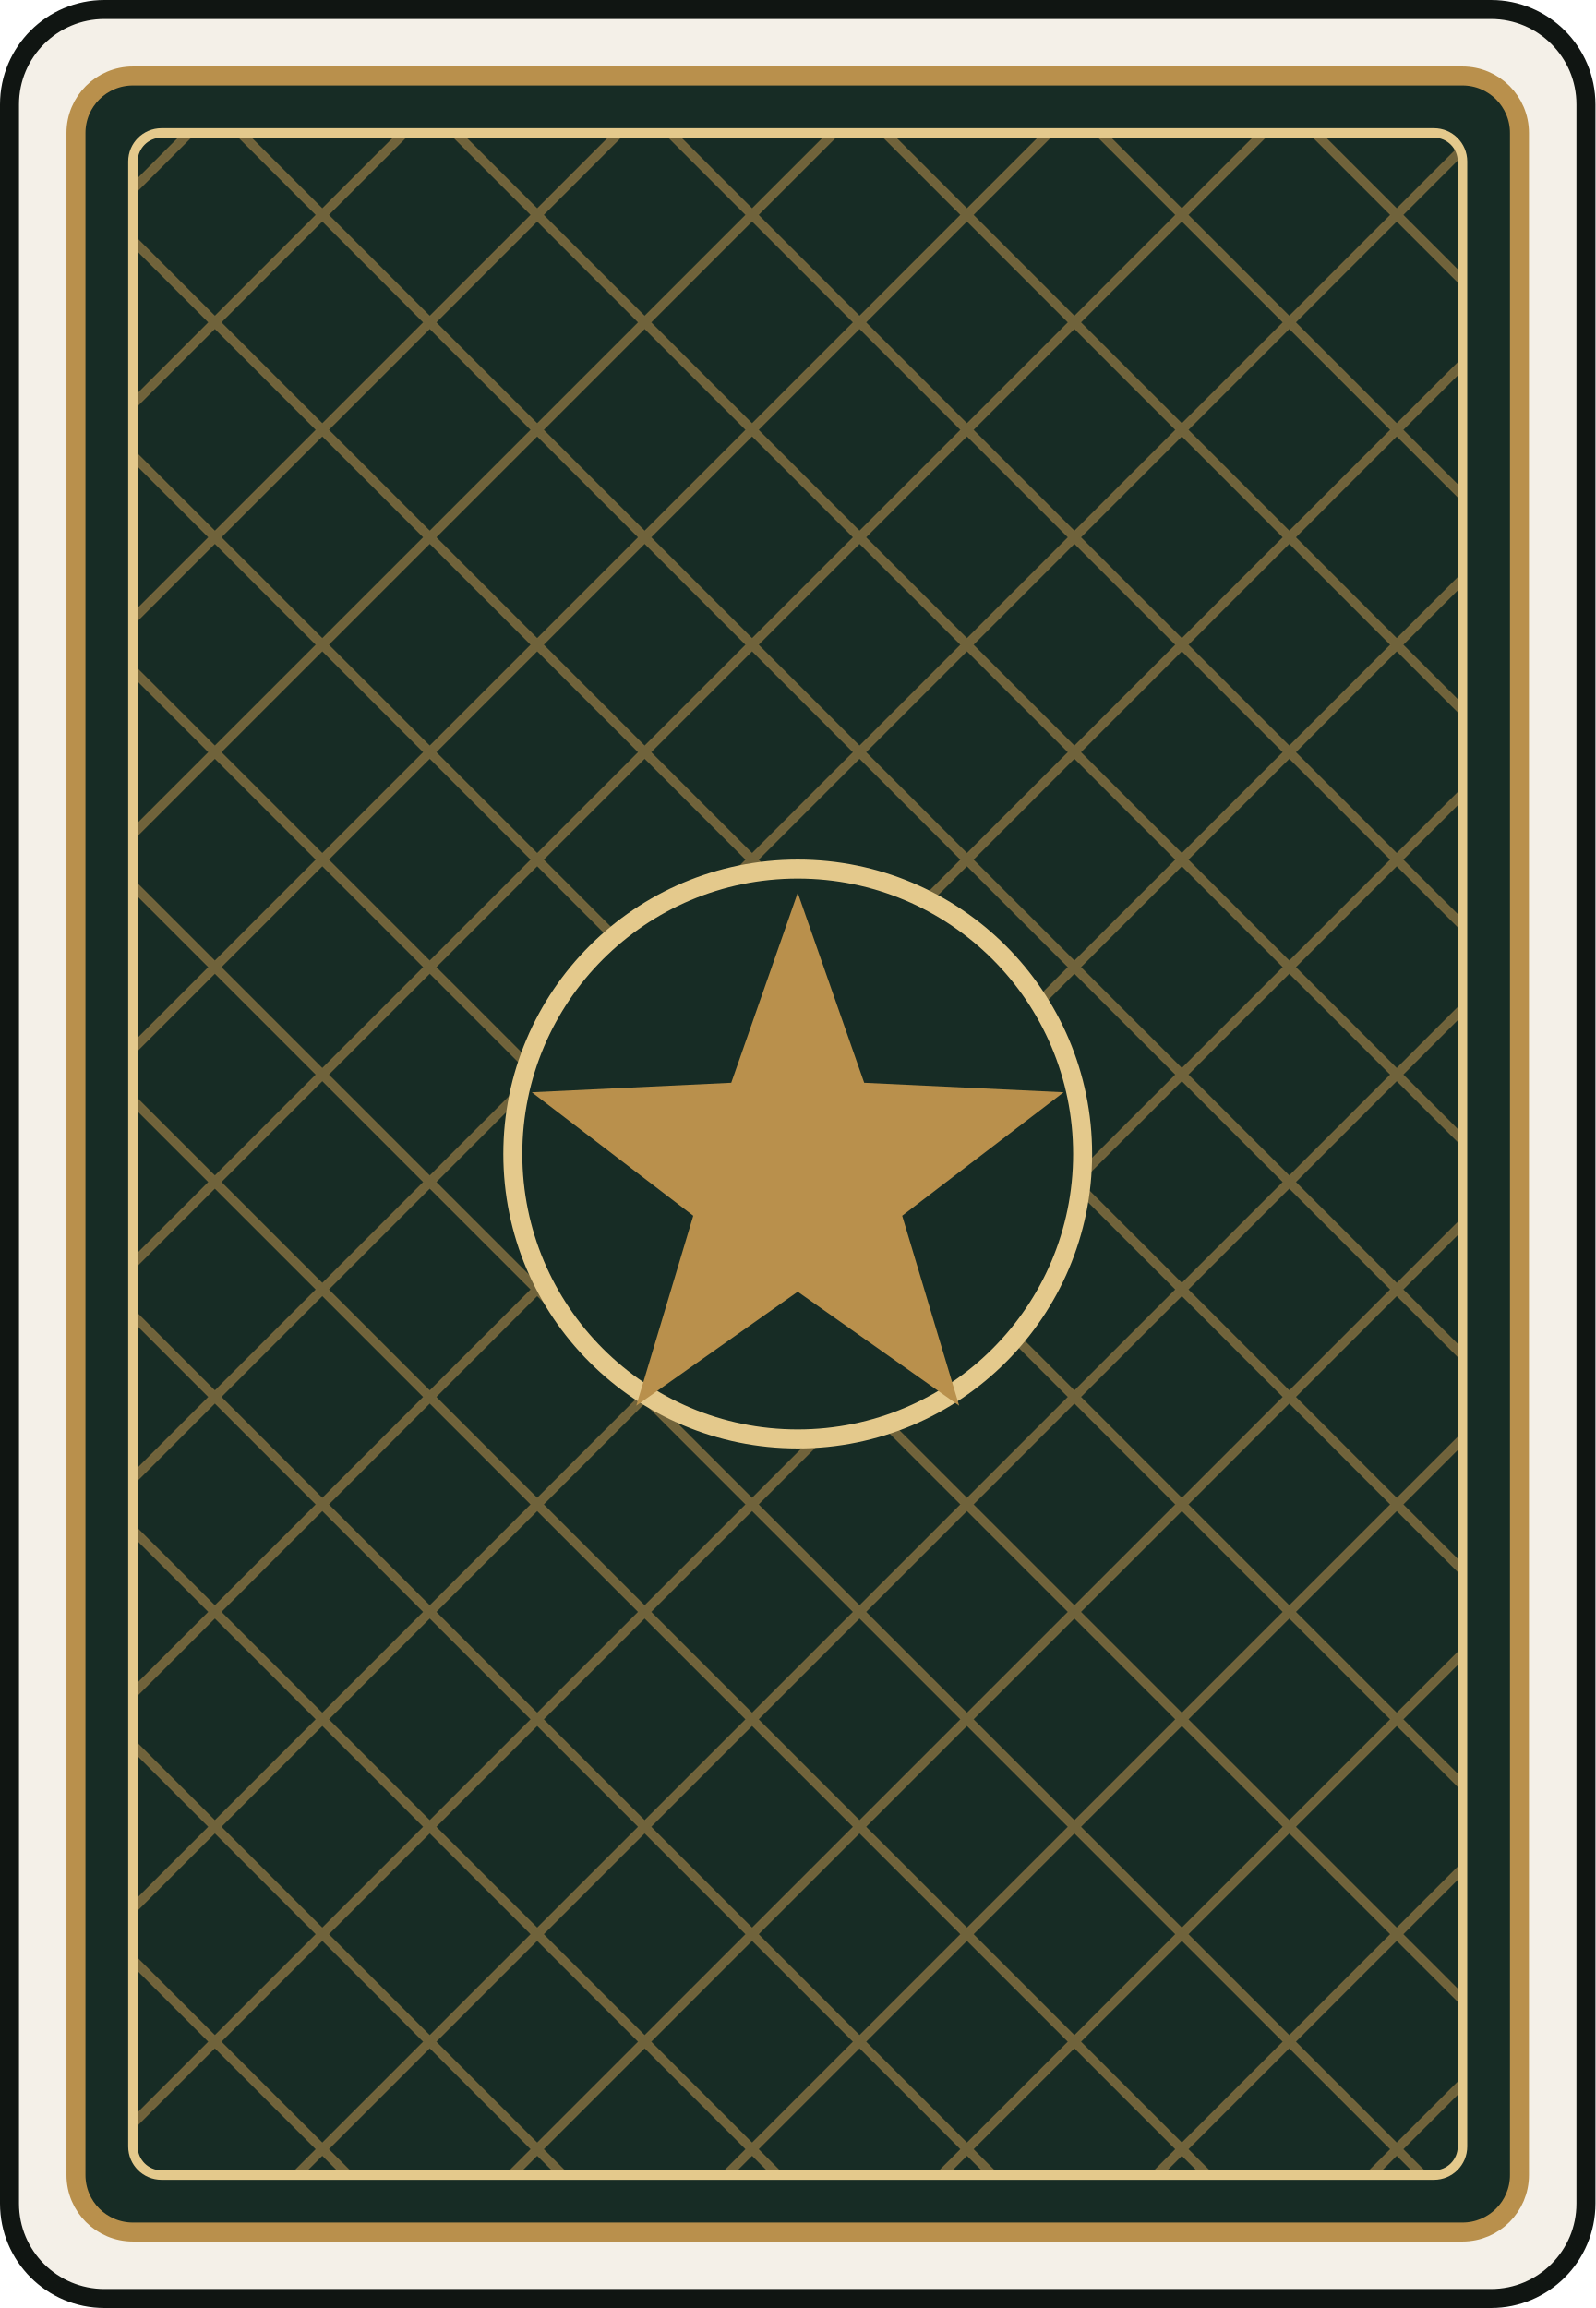
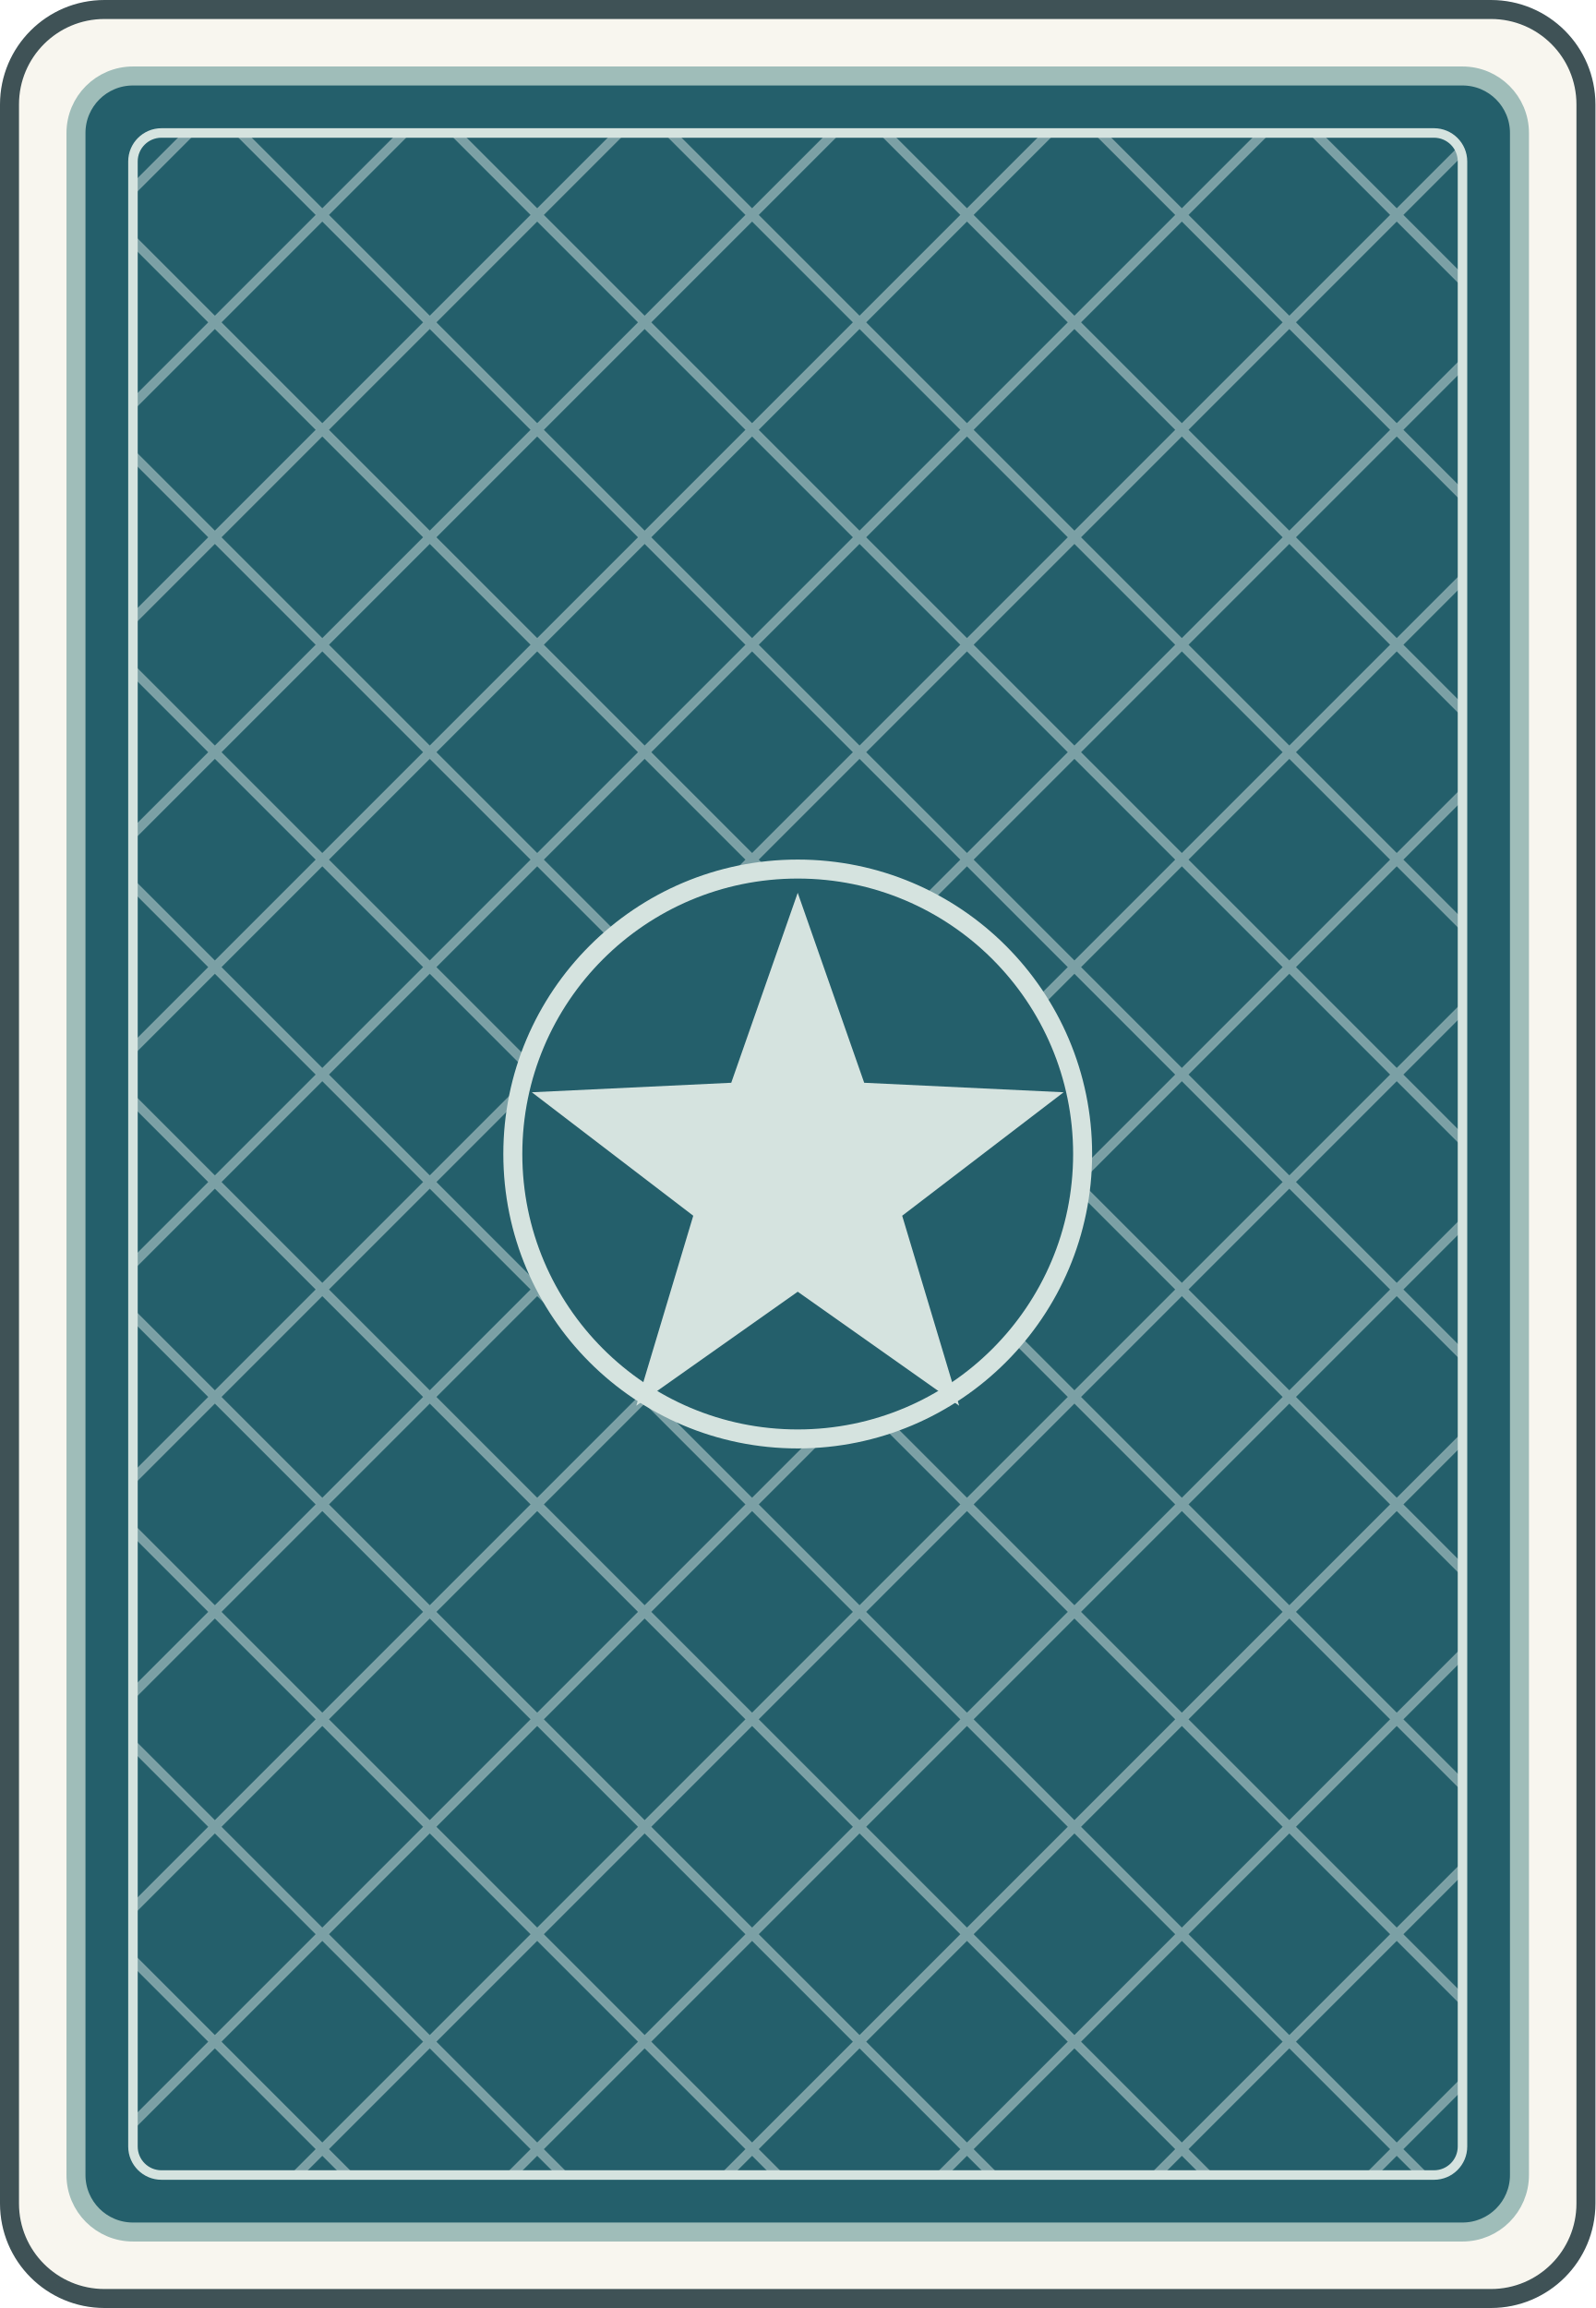
<svg xmlns="http://www.w3.org/2000/svg" viewBox="0 0 168 243" role="img" aria-labelledby="title">
-   <rect x="1" y="1" width="166" height="241" rx="10" fill="#f4f0e8" stroke="#101512" stroke-width="2" />
-   <rect x="8" y="8" width="152" height="227" rx="6" fill="#172c25" stroke="#b9904c" stroke-width="2" />
+   <rect x="1" y="1" width="166" height="241" rx="10" fill="#f8f6ef" stroke="#3f5256" stroke-width="2" />
+   <rect x="8" y="8" width="152" height="227" rx="6" fill="#245f6b" stroke="#9fbdb9" stroke-width="2" />
  <pattern id="grid" width="16" height="16" patternUnits="userSpaceOnUse" patternTransform="rotate(45)">
-     <path d="M0 8h16M8 0v16" stroke="#b9904c" stroke-width="1" opacity=".55" />
+     <path d="M0 8h16M8 0v16" stroke="#d1e1df" stroke-width="1" opacity=".5" />
  </pattern>
-   <rect x="14" y="14" width="140" height="215" rx="3" fill="url(#grid)" stroke="#e4c98c" />
-   <circle cx="84" cy="121.5" r="30" fill="#172c25" stroke="#e4c98c" stroke-width="2" />
-   <path d="M84 94l7 20 21 1-17 13 6 20-17-12-17 12 6-20-17-13 21-1z" fill="#b9904c" />
+   <rect x="14" y="14" width="140" height="215" rx="3" fill="url(#grid)" stroke="#d5e3df" />
+   <circle cx="84" cy="121.5" r="30" fill="#245f6b" stroke="#d5e3df" stroke-width="2" />
+   <path d="M84 94l7 20 21 1-17 13 6 20-17-12-17 12 6-20-17-13 21-1z" fill="#d5e3df" />
</svg>
